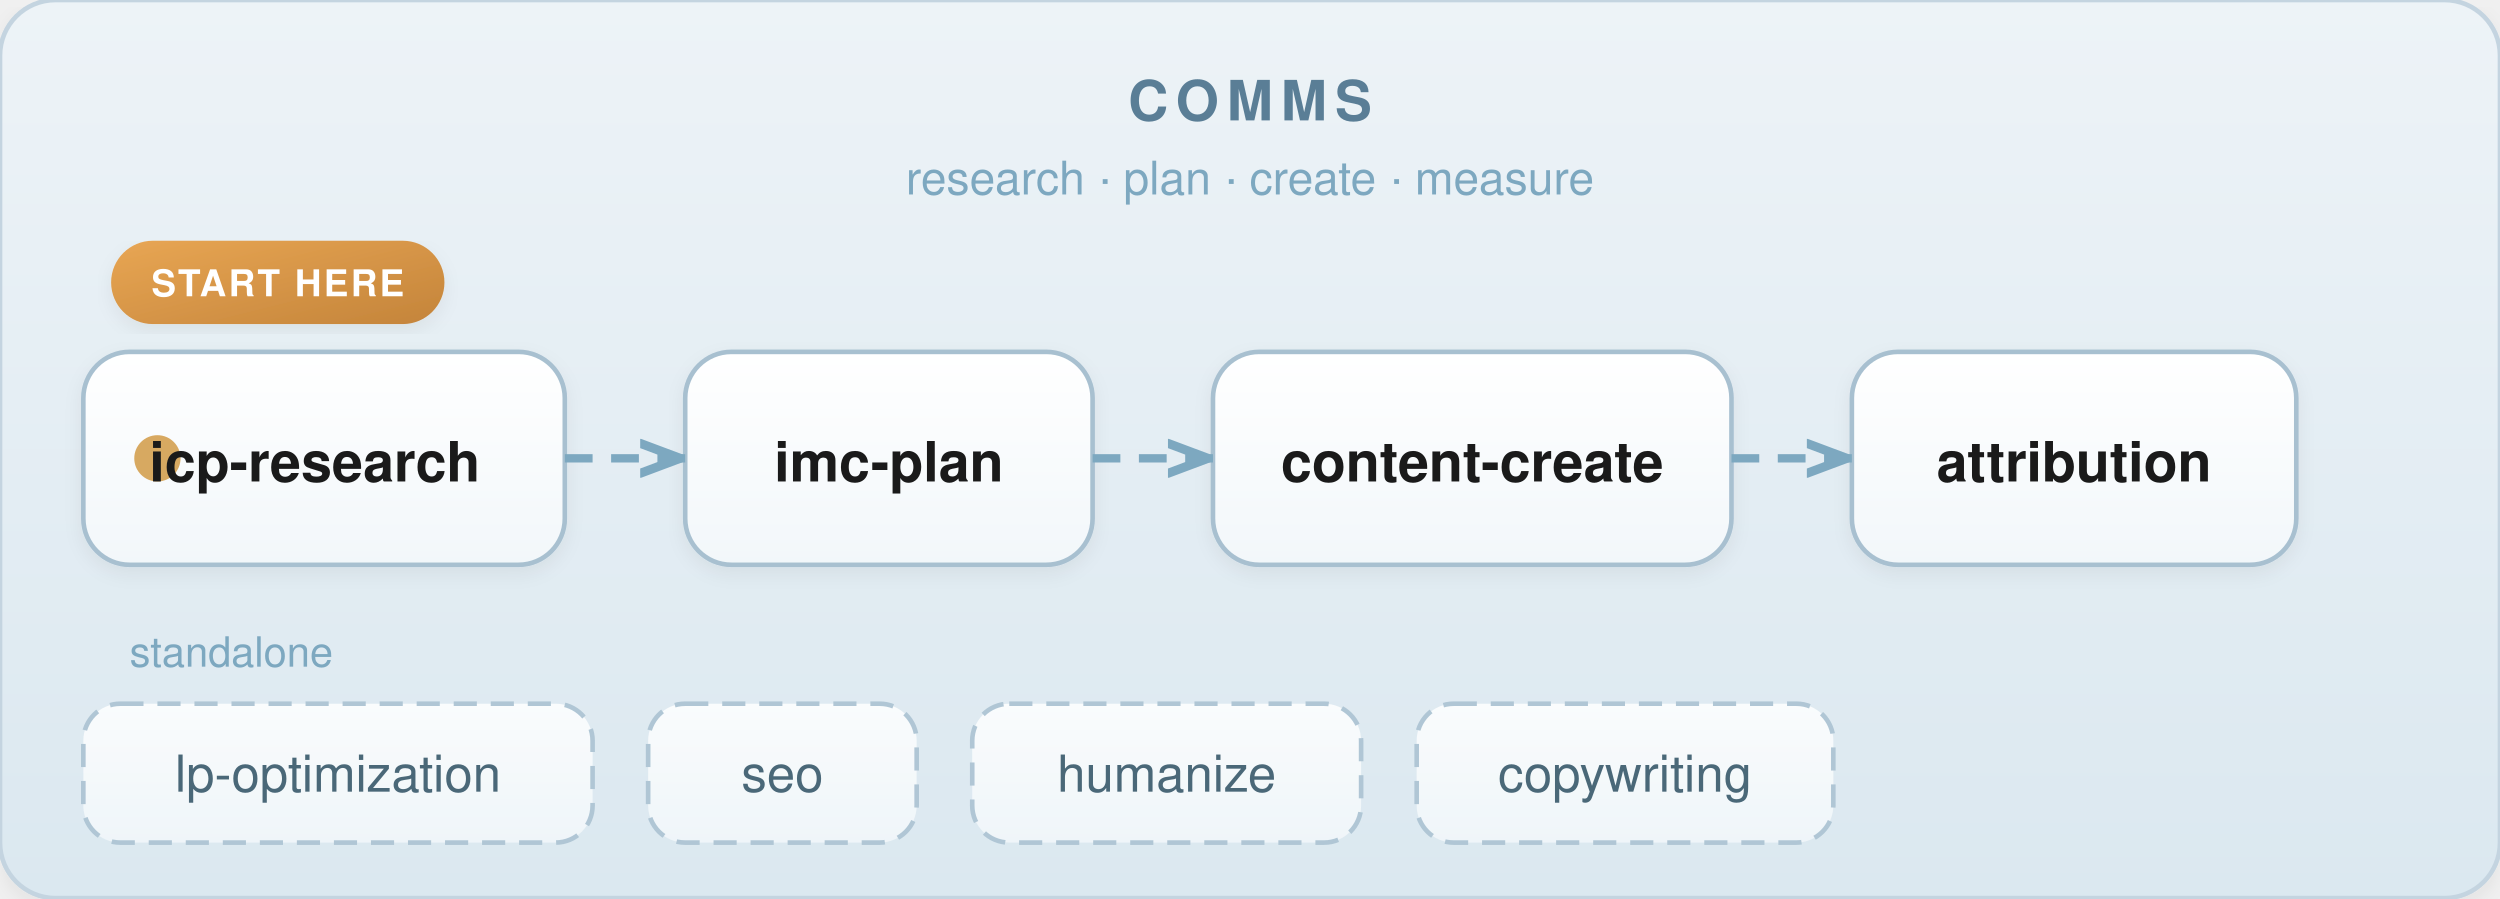
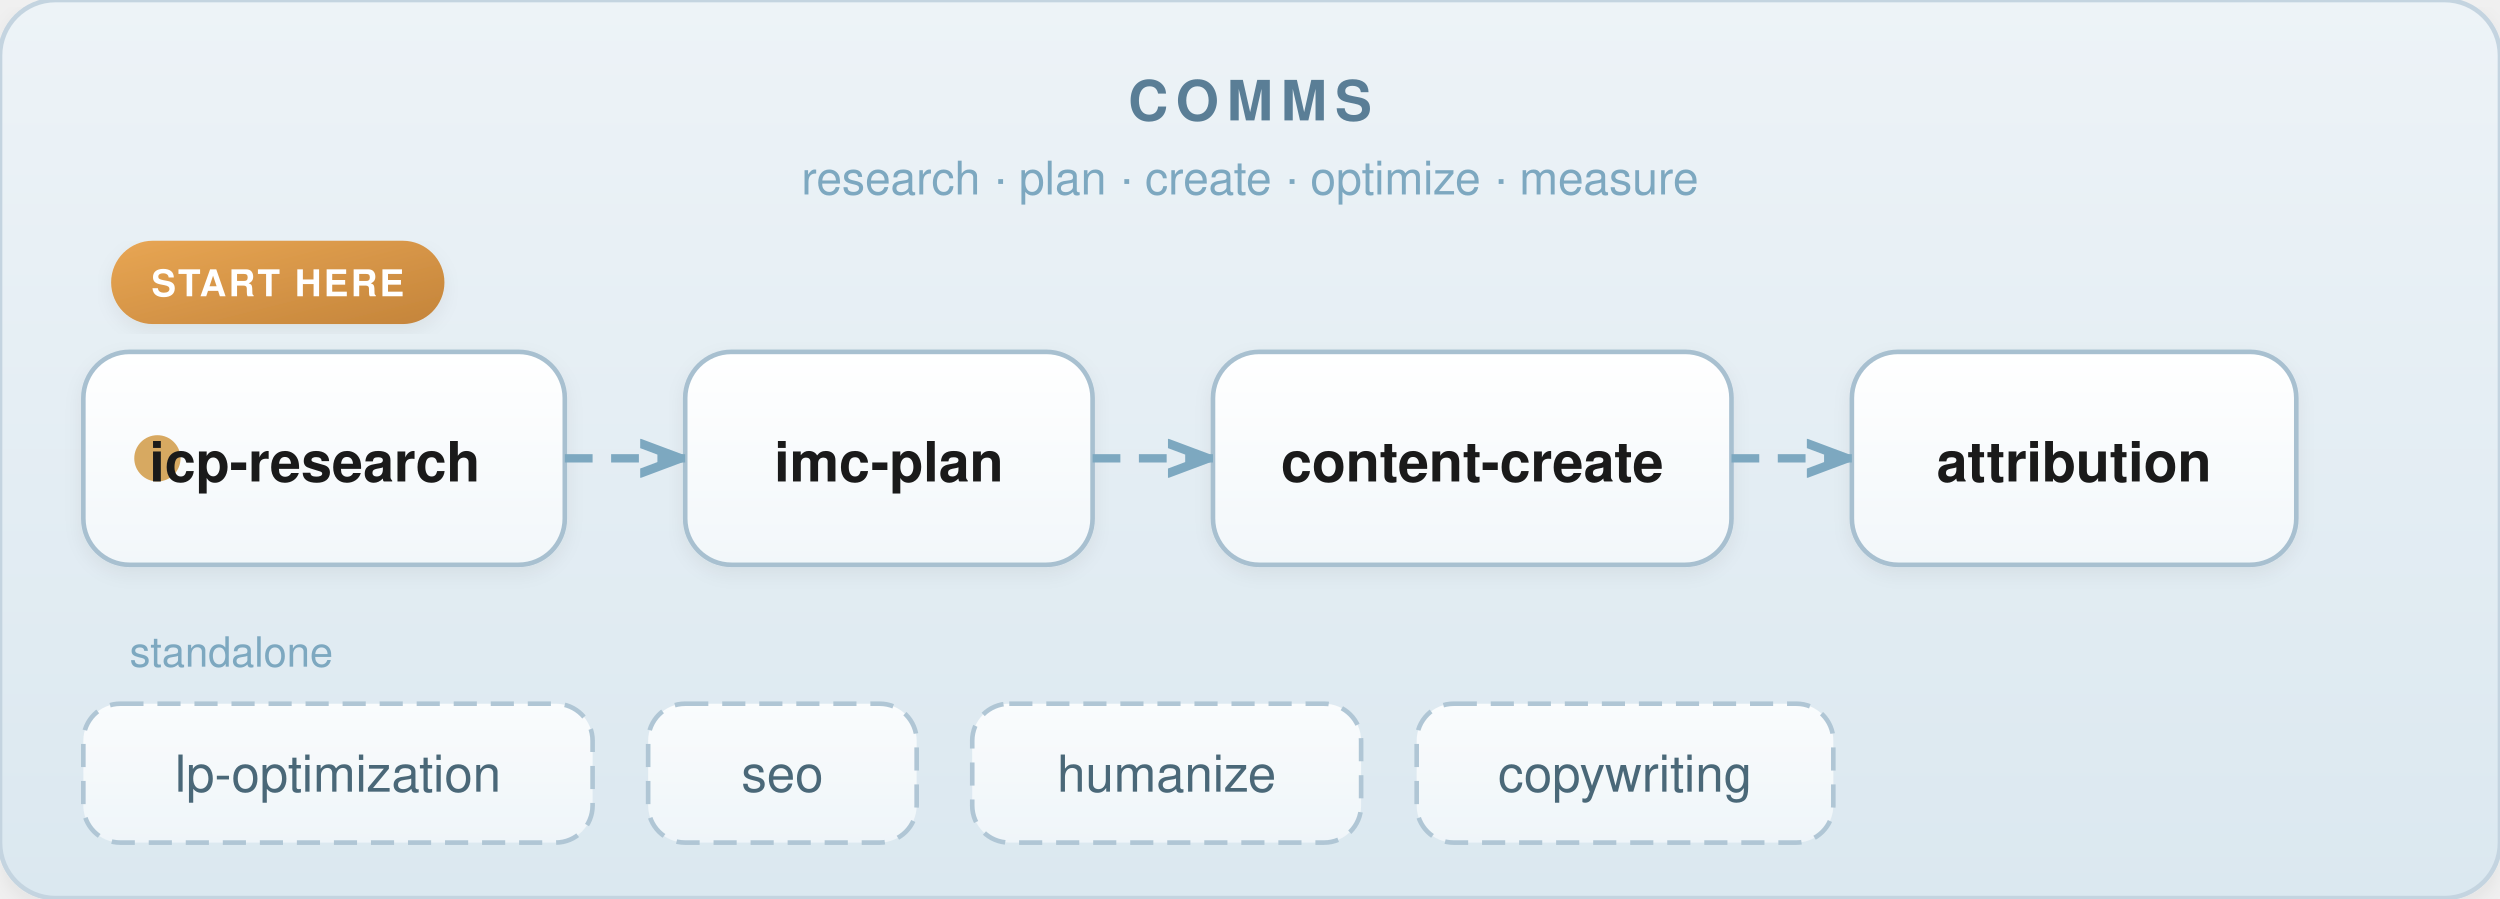
<svg xmlns="http://www.w3.org/2000/svg" viewBox="0 0 540 194" fill="none">
  <style>
    text { font-family: -apple-system, BlinkMacSystemFont, 'Segoe UI', Helvetica, Arial, sans-serif; }
    @keyframes dash-flow { to { stroke-dashoffset: -18; } }
    @keyframes pulse { 0%,100%{opacity:1} 50%{opacity:0.7} }
    .flow { stroke-dasharray: 6 4; animation: dash-flow 1.2s linear infinite; }
    .badge { animation: pulse 2s ease-in-out infinite; }
  </style>
  <defs>
    <linearGradient id="cg" x1="0" y1="0" x2="0" y2="1">
      <stop offset="0%" stop-color="#edf3f7" />
      <stop offset="100%" stop-color="#dbe8f0" />
    </linearGradient>
    <linearGradient id="cn" x1="0" y1="0" x2="0" y2="1">
      <stop offset="0%" stop-color="#ffffff" />
      <stop offset="100%" stop-color="#f2f7fa" />
    </linearGradient>
    <linearGradient id="cb" x1="0" y1="0" x2="1" y2="1">
      <stop offset="0%" stop-color="#e8a654" />
      <stop offset="100%" stop-color="#c4843a" />
    </linearGradient>
    <filter id="cs" x="-4%" y="-8%" width="108%" height="120%">
      <feDropShadow dx="0" dy="1.5" stdDeviation="2" flood-color="#000" flood-opacity="0.06" />
    </filter>
    <marker id="ca" viewBox="0 0 10 10" refX="9" refY="5" markerWidth="6" markerHeight="6" orient="auto-start-reverse">
      <path d="M 0 2 L 8 5 L 0 8" fill="none" stroke="#7da8c0" stroke-width="1.8" stroke-linecap="round" stroke-linejoin="round" />
    </marker>
  </defs>
  <rect width="540" height="194" rx="12" fill="url(#cg)" stroke="#c4d4e0" stroke-width="1" filter="url(#cs)" />
  <text x="270" y="26" text-anchor="middle" font-size="12" fill="#5a7e96" font-weight="700" letter-spacing="0.14em">COMMS</text>
-   <text x="270" y="42" text-anchor="middle" font-size="10" fill="#7da8c0">research · plan · create · measure</text>
+   <text x="270" y="42" text-anchor="middle" font-size="10" fill="#7da8c0">research · plan · create · optimize · measure</text>
  <rect x="24" y="52" width="72" height="18" rx="9" fill="url(#cb)" class="badge" filter="url(#cs)" />
  <text x="60" y="64" text-anchor="middle" font-size="8" fill="#fff" font-weight="700" letter-spacing="0.06em">START HERE</text>
  <rect x="18" y="76" width="104" height="46" rx="10" fill="url(#cn)" stroke="#a8c0d0" stroke-width="1" filter="url(#cs)" />
  <circle cx="34" cy="99" r="5" fill="#d4a050" opacity="0.9" />
  <text x="68" y="104" text-anchor="middle" font-size="12" fill="#1a1a1a" font-weight="600">icp-research</text>
  <rect x="148" y="76" width="88" height="46" rx="10" fill="url(#cn)" stroke="#a8c0d0" stroke-width="1" filter="url(#cs)" />
  <text x="192" y="104" text-anchor="middle" font-size="12" fill="#1a1a1a" font-weight="600">imc-plan</text>
  <rect x="262" y="76" width="112" height="46" rx="10" fill="url(#cn)" stroke="#a8c0d0" stroke-width="1" filter="url(#cs)" />
  <text x="318" y="104" text-anchor="middle" font-size="12" fill="#1a1a1a" font-weight="600">content-create</text>
  <rect x="400" y="76" width="96" height="46" rx="10" fill="url(#cn)" stroke="#a8c0d0" stroke-width="1" filter="url(#cs)" />
  <text x="448" y="104" text-anchor="middle" font-size="12" fill="#1a1a1a" font-weight="600">attribution</text>
  <line x1="122" y1="99" x2="148" y2="99" stroke="#7da8c0" stroke-width="1.8" class="flow" marker-end="url(#ca)" />
  <line x1="236" y1="99" x2="262" y2="99" stroke="#7da8c0" stroke-width="1.8" class="flow" marker-end="url(#ca)" />
  <line x1="374" y1="99" x2="400" y2="99" stroke="#7da8c0" stroke-width="1.8" class="flow" marker-end="url(#ca)" />
  <text x="28" y="144" font-size="9" fill="#7da8c0" font-weight="500">standalone</text>
  <rect x="18" y="152" width="110" height="30" rx="8" fill="url(#cn)" stroke="#a8c0d0" stroke-width="1" stroke-dasharray="5 3" opacity="0.85" />
  <text x="73" y="171" text-anchor="middle" font-size="11" fill="#4a6878" font-weight="500">lp-optimization</text>
  <rect x="140" y="152" width="58" height="30" rx="8" fill="url(#cn)" stroke="#a8c0d0" stroke-width="1" stroke-dasharray="5 3" opacity="0.85" />
  <text x="169" y="171" text-anchor="middle" font-size="11" fill="#4a6878" font-weight="500">seo</text>
  <rect x="210" y="152" width="84" height="30" rx="8" fill="url(#cn)" stroke="#a8c0d0" stroke-width="1" stroke-dasharray="5 3" opacity="0.85" />
  <text x="252" y="171" text-anchor="middle" font-size="11" fill="#4a6878" font-weight="500">humanize</text>
  <rect x="306" y="152" width="90" height="30" rx="8" fill="url(#cn)" stroke="#a8c0d0" stroke-width="1" stroke-dasharray="5 3" opacity="0.85" />
  <text x="351" y="171" text-anchor="middle" font-size="11" fill="#4a6878" font-weight="500">copywriting</text>
</svg>
